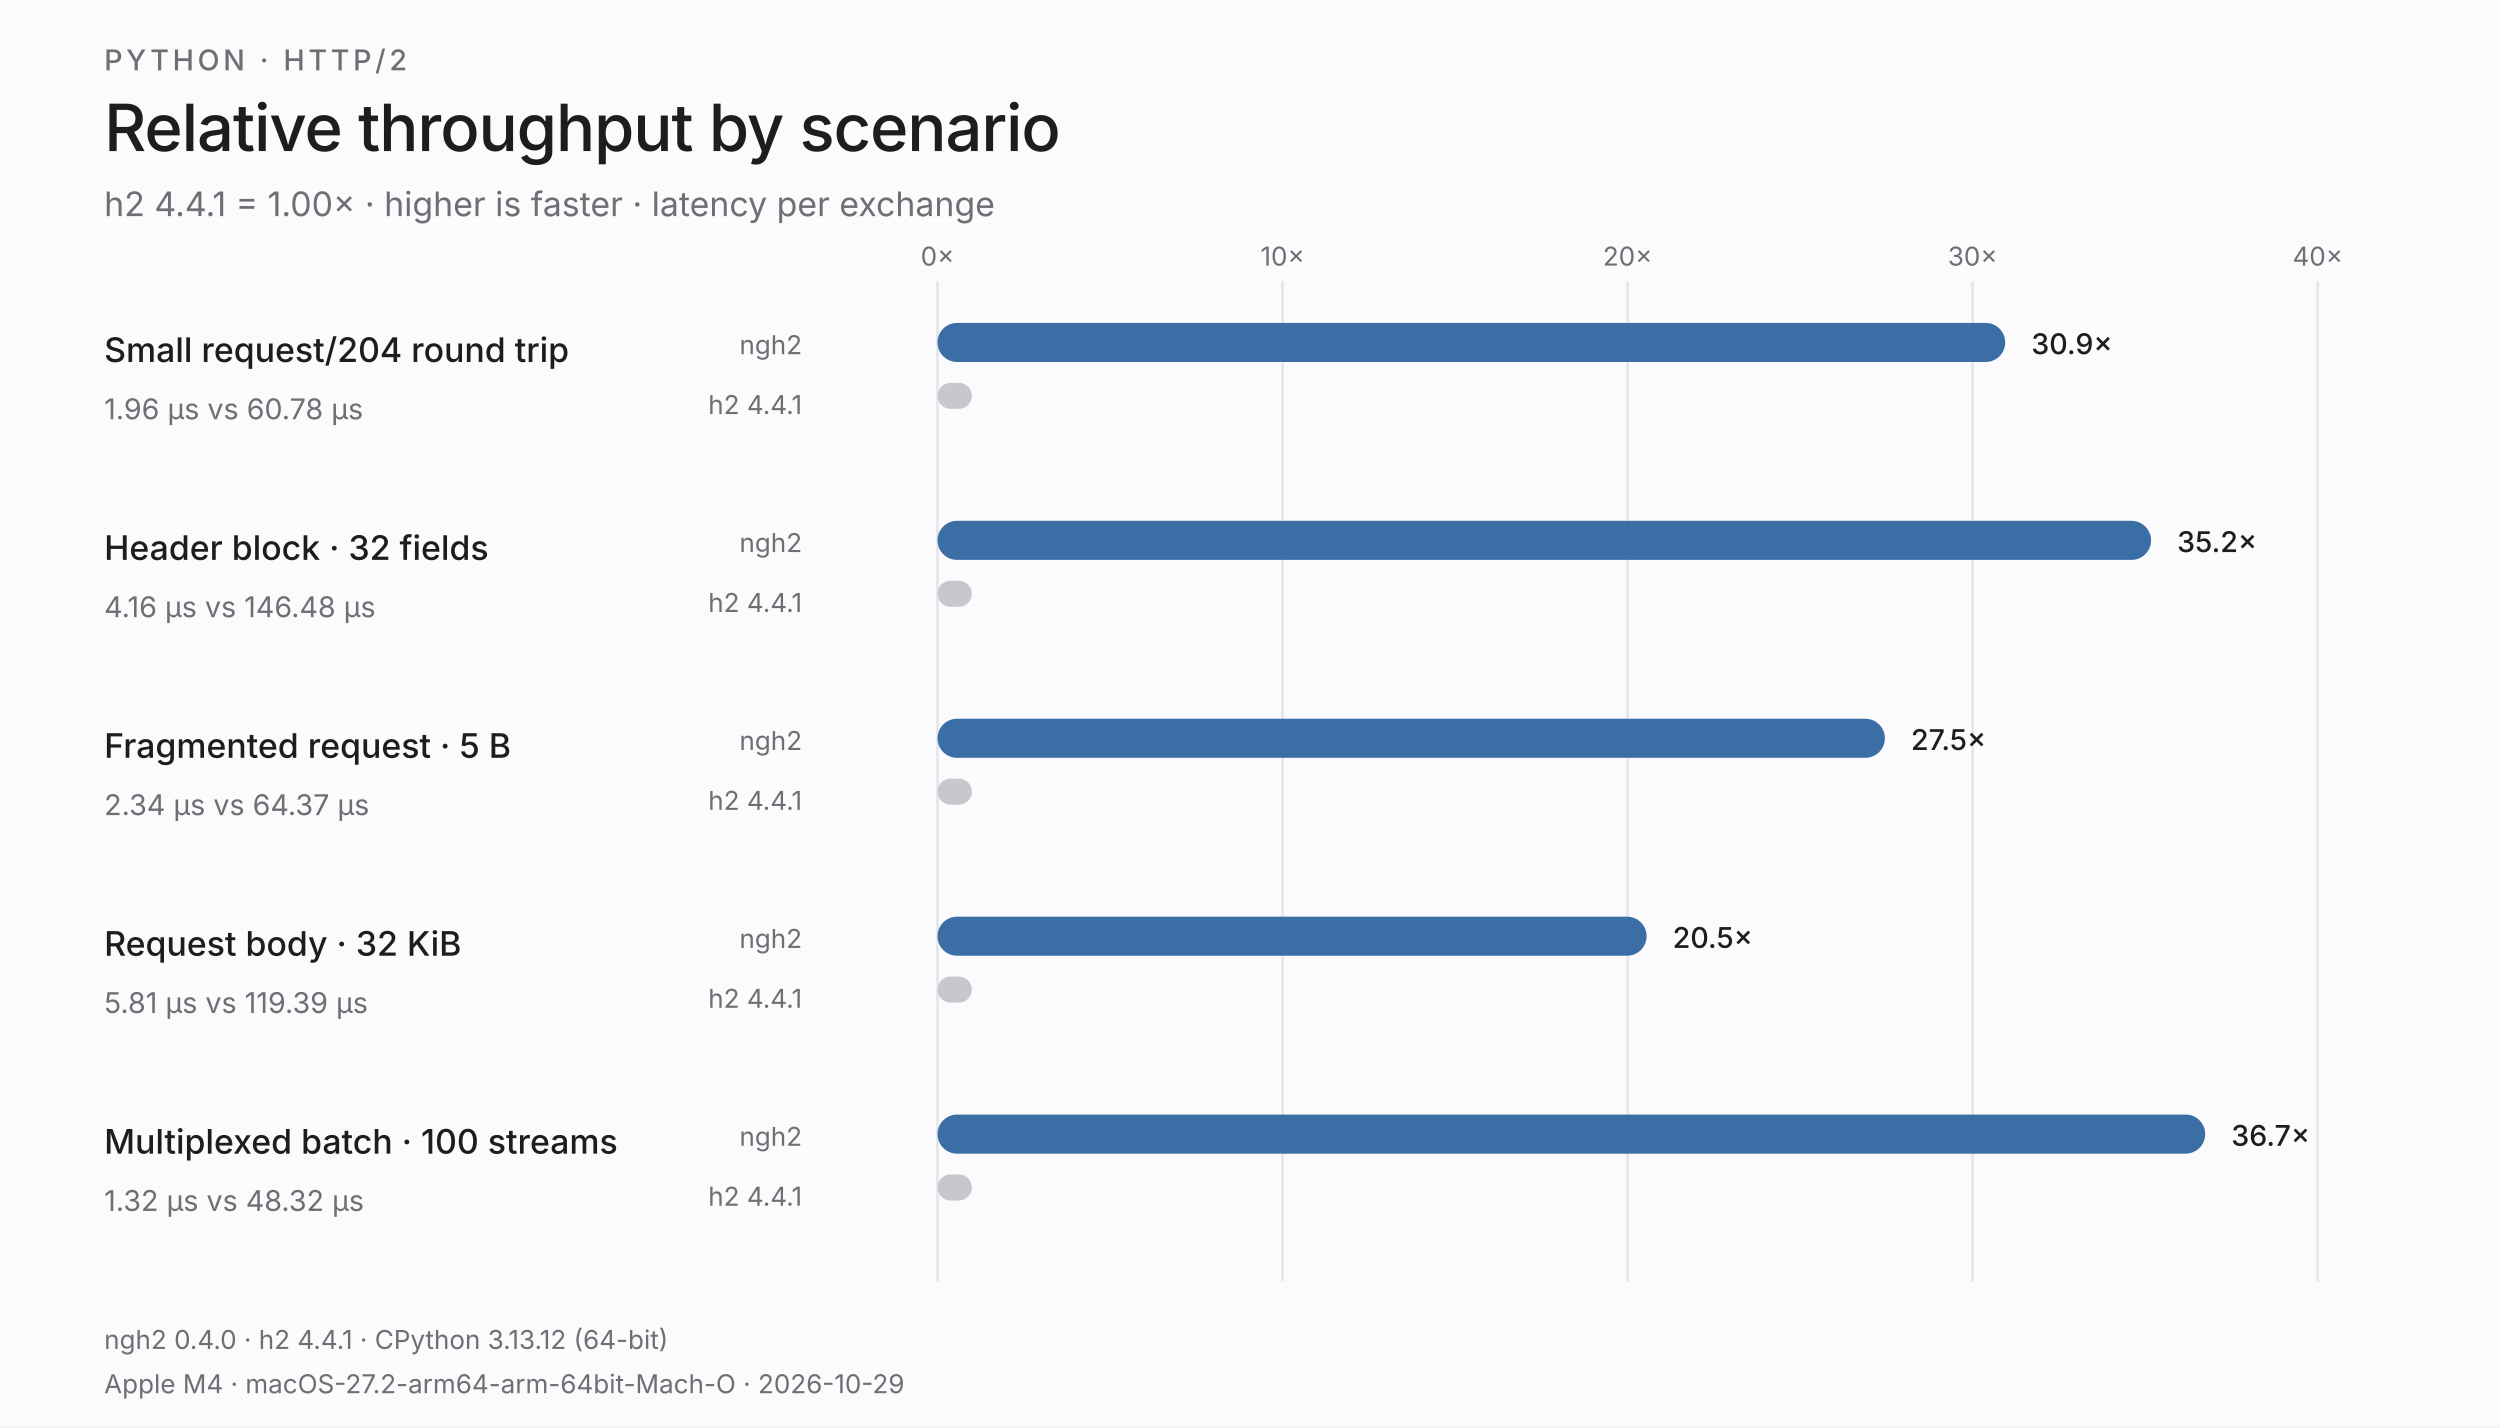
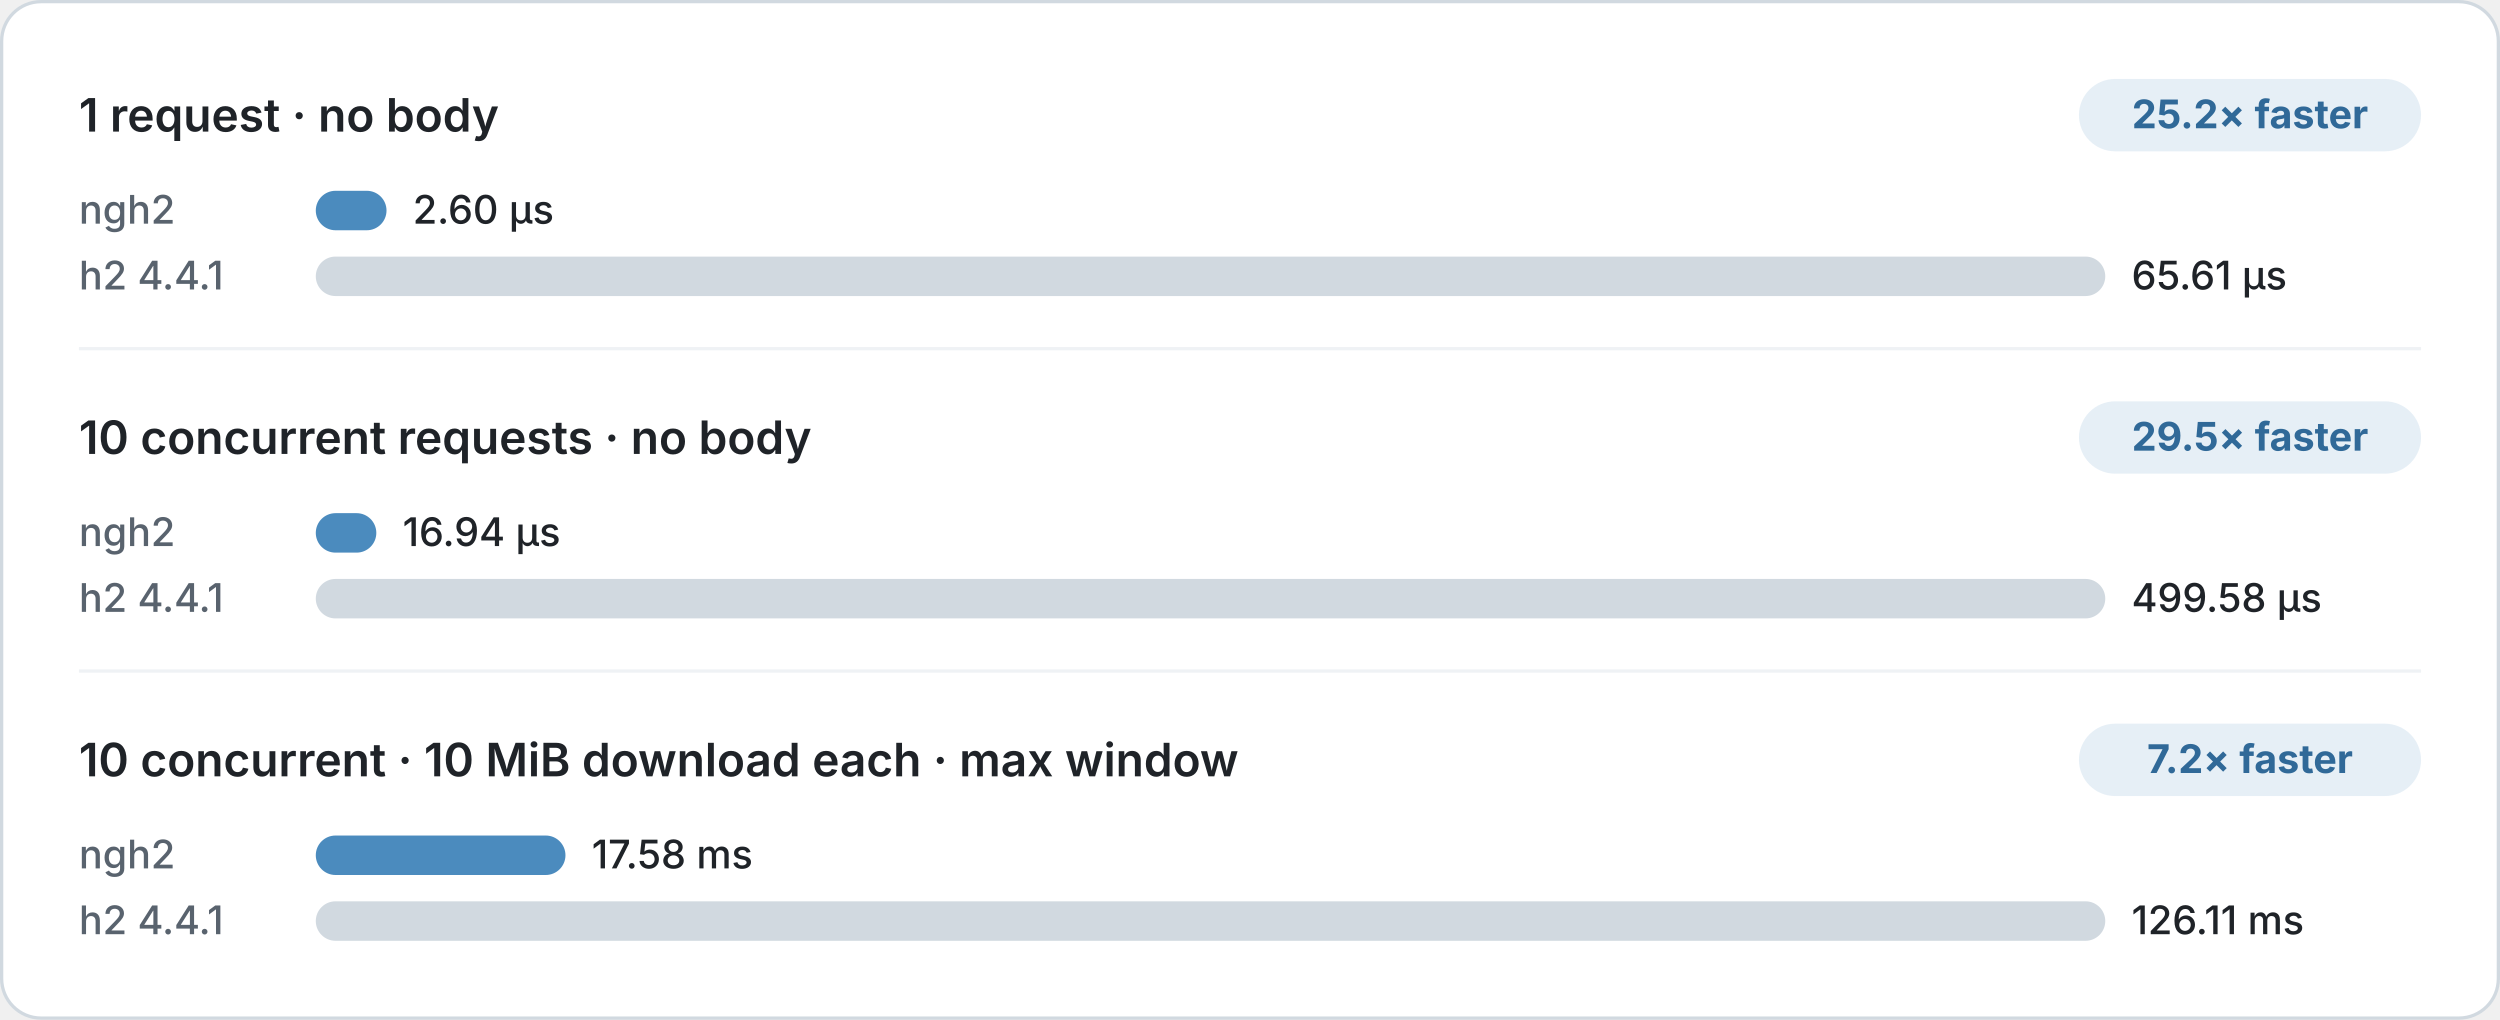
- <svg xmlns="http://www.w3.org/2000/svg" width="960" height="548" viewBox="0 0 960 548" role="img" aria-labelledby="title desc">
+ <svg xmlns="http://www.w3.org/2000/svg" width="760" height="310" viewBox="0 0 760 310" role="img" aria-labelledby="title desc">
  <style>
- text{font-family:-apple-system,BlinkMacSystemFont,'Segoe UI',sans-serif}
- .canvas{fill:#fbfbfd}.primary{fill:#1d1d1f}.secondary{fill:#6e6e73}.grid{stroke:#e5e5ea}
- .candidate{fill:#3a6ea5}.reference{fill:#c7c7cc}
+ text{font-family:Inter,-apple-system,BlinkMacSystemFont,'Segoe UI',Roboto,Helvetica,Arial,sans-serif;font-variant-numeric:tabular-nums}
+ .card{fill:#ffffff;stroke:#d1d9e0}.rule{stroke:#eff2f5}.primary{fill:#1f2328}.secondary{fill:#59636e}.candidate{fill:#4b8bbe}.reference{fill:#d1d9e0}.badge{fill:#4b8bbe;fill-opacity:0.14}.badge-text{fill:#306998}
+ @media (prefers-color-scheme:dark){.card{fill:#0d1117;stroke:#3d444d}.rule{stroke:#262c36}.primary{fill:#f0f6fc}.secondary{fill:#9198a1}.reference{fill:#3d444d}.badge{fill-opacity:0.22}.badge-text{fill:#8ab4df}}
</style>
-   <rect class="canvas" width="960" height="548" />
-   <text class="secondary" x="40" y="27" font-size="11" font-weight="500" letter-spacing="1.4">PYTHON · HTTP/2</text>
-   <text class="primary" x="40" y="58" font-size="25" font-weight="500" letter-spacing="-0.4">Relative throughput by scenario</text>
-   <text class="secondary" x="40" y="83" font-size="13">h2 4.4.1 = 1.00× · higher is faster · latency per exchange</text>
-   <line class="grid" x1="360.0" y1="108" x2="360.0" y2="492" />
-   <text class="secondary" x="360.0" y="102" text-anchor="middle" font-size="10">0×</text>
-   <line class="grid" x1="492.5" y1="108" x2="492.5" y2="492" />
-   <text class="secondary" x="492.5" y="102" text-anchor="middle" font-size="10">10×</text>
-   <line class="grid" x1="625.0" y1="108" x2="625.0" y2="492" />
-   <text class="secondary" x="625.0" y="102" text-anchor="middle" font-size="10">20×</text>
-   <line class="grid" x1="757.5" y1="108" x2="757.5" y2="492" />
-   <text class="secondary" x="757.5" y="102" text-anchor="middle" font-size="10">30×</text>
-   <line class="grid" x1="890.0" y1="108" x2="890.0" y2="492" />
-   <text class="secondary" x="890.0" y="102" text-anchor="middle" font-size="10">40×</text>
-   <text class="primary" x="40" y="139" font-size="13" font-weight="500">Small request/204 round trip</text>
-   <text class="secondary" x="40" y="161" font-size="11">1.96 µs vs 60.78 µs</text>
-   <text class="secondary" x="308" y="136" text-anchor="end" font-size="10">ngh2</text>
-   <rect class="candidate" x="360" y="124" width="410.0" height="15" rx="7.5" />
-   <text class="primary" x="780.0" y="136" font-size="11" font-weight="500">30.9×</text>
-   <text class="secondary" x="308" y="159" text-anchor="end" font-size="10">h2 4.4.1</text>
-   <rect class="reference" x="360" y="147" width="13.2" height="10" rx="5" />
-   <text class="primary" x="40" y="215" font-size="13" font-weight="500">Header block · 32 fields</text>
-   <text class="secondary" x="40" y="237" font-size="11">4.16 µs vs 146.48 µs</text>
-   <text class="secondary" x="308" y="212" text-anchor="end" font-size="10">ngh2</text>
-   <rect class="candidate" x="360" y="200" width="466.0" height="15" rx="7.5" />
-   <text class="primary" x="836.0" y="212" font-size="11" font-weight="500">35.2×</text>
-   <text class="secondary" x="308" y="235" text-anchor="end" font-size="10">h2 4.4.1</text>
-   <rect class="reference" x="360" y="223" width="13.2" height="10" rx="5" />
-   <text class="primary" x="40" y="291" font-size="13" font-weight="500">Fragmented request · 5 B</text>
-   <text class="secondary" x="40" y="313" font-size="11">2.34 µs vs 64.37 µs</text>
-   <text class="secondary" x="308" y="288" text-anchor="end" font-size="10">ngh2</text>
-   <rect class="candidate" x="360" y="276" width="363.8" height="15" rx="7.5" />
-   <text class="primary" x="733.8" y="288" font-size="11" font-weight="500">27.5×</text>
-   <text class="secondary" x="308" y="311" text-anchor="end" font-size="10">h2 4.4.1</text>
-   <rect class="reference" x="360" y="299" width="13.2" height="10" rx="5" />
-   <text class="primary" x="40" y="367" font-size="13" font-weight="500">Request body · 32 KiB</text>
-   <text class="secondary" x="40" y="389" font-size="11">5.81 µs vs 119.39 µs</text>
-   <text class="secondary" x="308" y="364" text-anchor="end" font-size="10">ngh2</text>
-   <rect class="candidate" x="360" y="352" width="272.3" height="15" rx="7.5" />
-   <text class="primary" x="642.3" y="364" font-size="11" font-weight="500">20.5×</text>
-   <text class="secondary" x="308" y="387" text-anchor="end" font-size="10">h2 4.4.1</text>
-   <rect class="reference" x="360" y="375" width="13.2" height="10" rx="5" />
-   <text class="primary" x="40" y="443" font-size="13" font-weight="500">Multiplexed batch · 100 streams</text>
-   <text class="secondary" x="40" y="465" font-size="11">1.32 µs vs 48.32 µs</text>
-   <text class="secondary" x="308" y="440" text-anchor="end" font-size="10">ngh2</text>
-   <rect class="candidate" x="360" y="428" width="486.8" height="15" rx="7.5" />
-   <text class="primary" x="856.8" y="440" font-size="11" font-weight="500">36.7×</text>
-   <text class="secondary" x="308" y="463" text-anchor="end" font-size="10">h2 4.4.1</text>
-   <rect class="reference" x="360" y="451" width="13.2" height="10" rx="5" />
-   <text class="secondary" x="40" y="518" font-size="10">ngh2 0.4.0 · h2 4.4.1 · CPython 3.13.12 (64-bit)</text>
-   <text class="secondary" x="40" y="535" font-size="10">Apple M4 · macOS-27.2-arm64-arm-64bit-Mach-O · 2026-10-29</text>
+   <rect class="card" x="0.5" y="0.5" width="759" height="309" rx="12" />
+   <text class="primary" x="24" y="40" font-size="14" font-weight="600">1 request · no body</text>
+   <rect class="badge" x="632" y="24" width="104" height="22" rx="11" />
+   <text class="badge-text" x="684.0" y="39" text-anchor="middle" font-size="12" font-weight="700">25.2× faster</text>
+   <text class="secondary" x="24" y="68" font-size="12" font-weight="500">ngh2</text>
+   <rect class="candidate" x="96" y="58" width="21.5" height="12" rx="6.0" />
+   <text class="primary" x="125.5" y="68" font-size="12" font-weight="500">2.60 µs</text>
+   <text class="secondary" x="24" y="88" font-size="12" font-weight="500">h2 4.4.1</text>
+   <rect class="reference" x="96" y="78" width="544.0" height="12" rx="6.0" />
+   <text class="primary" x="648.0" y="88" font-size="12" font-weight="500">65.61 µs</text>
+   <line class="rule" x1="24" y1="106" x2="736" y2="106" />
+   <text class="primary" x="24" y="138" font-size="14" font-weight="600">10 concurrent requests · no body</text>
+   <rect class="badge" x="632" y="122" width="104" height="22" rx="11" />
+   <text class="badge-text" x="684.0" y="137" text-anchor="middle" font-size="12" font-weight="700">29.5× faster</text>
+   <text class="secondary" x="24" y="166" font-size="12" font-weight="500">ngh2</text>
+   <rect class="candidate" x="96" y="156" width="18.4" height="12" rx="6.0" />
+   <text class="primary" x="122.4" y="166" font-size="12" font-weight="500">16.94 µs</text>
+   <text class="secondary" x="24" y="186" font-size="12" font-weight="500">h2 4.4.1</text>
+   <rect class="reference" x="96" y="176" width="544.0" height="12" rx="6.0" />
+   <text class="primary" x="648.0" y="186" font-size="12" font-weight="500">499.58 µs</text>
+   <line class="rule" x1="24" y1="204" x2="736" y2="204" />
+   <text class="primary" x="24" y="236" font-size="14" font-weight="600">10 concurrent · 10 MiB download each · max window</text>
+   <rect class="badge" x="632" y="220" width="104" height="22" rx="11" />
+   <text class="badge-text" x="684.0" y="235" text-anchor="middle" font-size="12" font-weight="700">7.2× faster</text>
+   <text class="secondary" x="24" y="264" font-size="12" font-weight="500">ngh2</text>
+   <rect class="candidate" x="96" y="254" width="75.9" height="12" rx="6.0" />
+   <text class="primary" x="179.9" y="264" font-size="12" font-weight="500">17.58 ms</text>
+   <text class="secondary" x="24" y="284" font-size="12" font-weight="500">h2 4.4.1</text>
+   <rect class="reference" x="96" y="274" width="544.0" height="12" rx="6.0" />
+   <text class="primary" x="648.0" y="284" font-size="12" font-weight="500">126.11 ms</text>
</svg>
